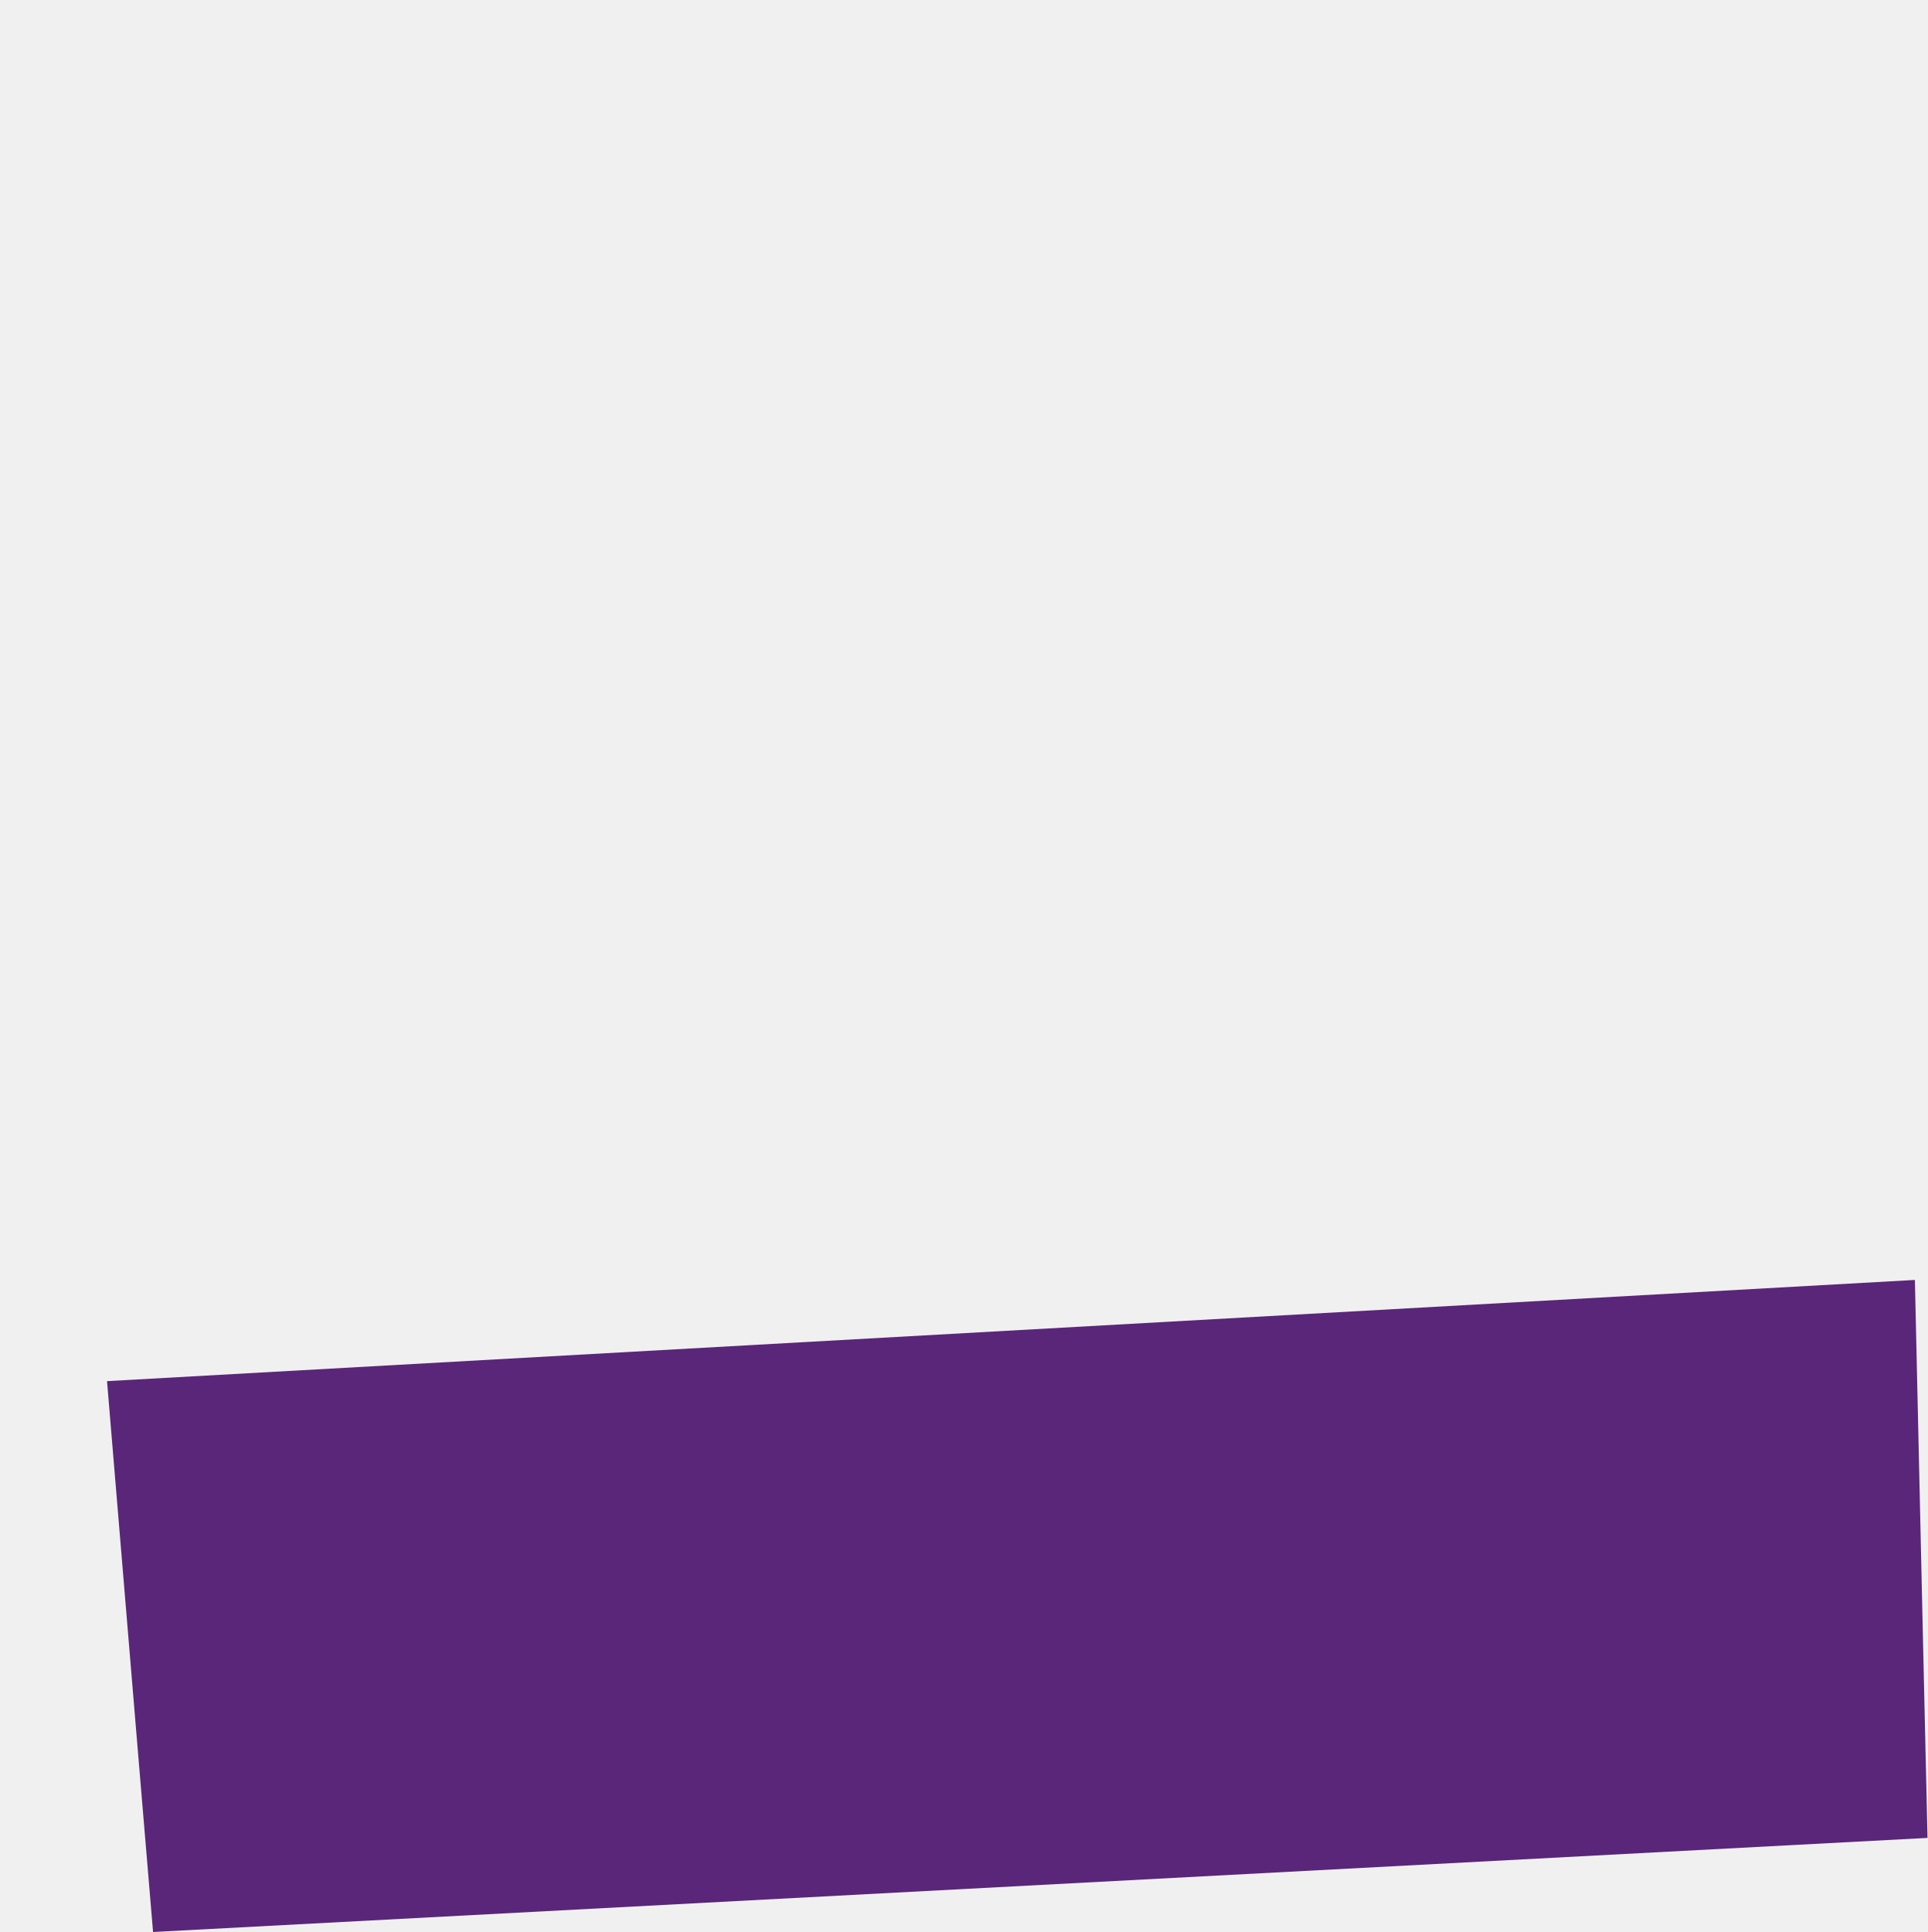
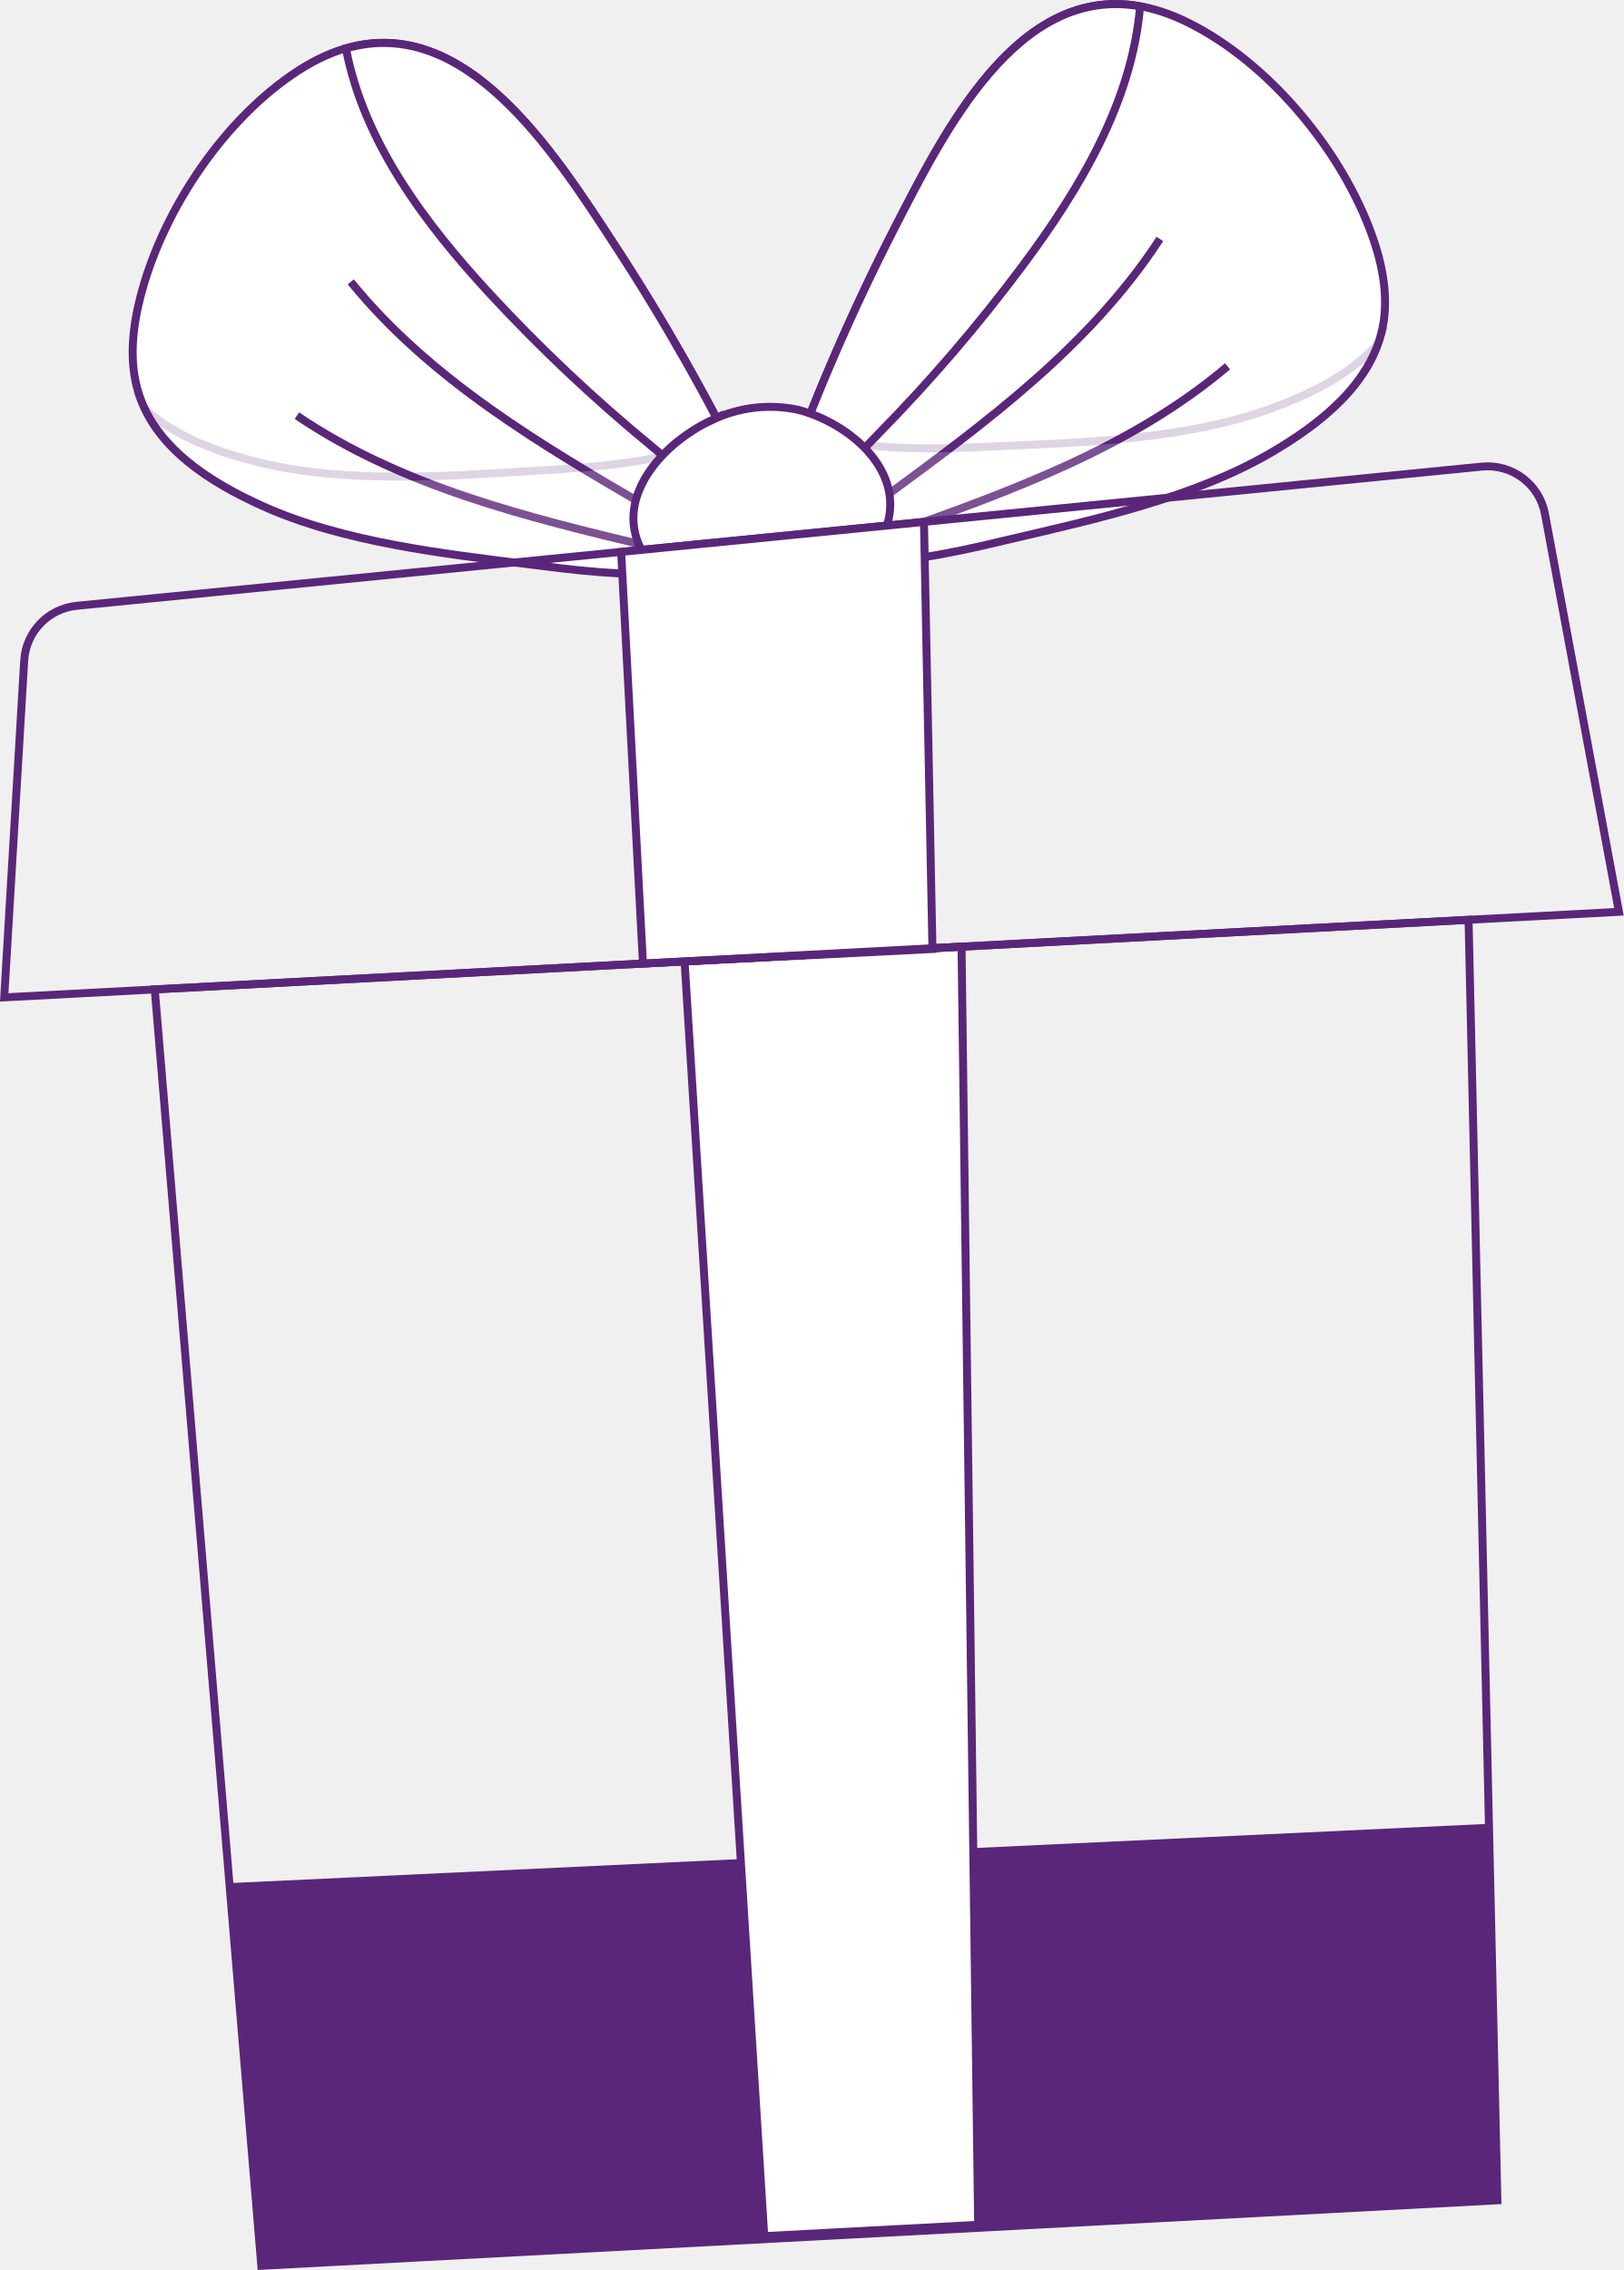
- <svg xmlns="http://www.w3.org/2000/svg" viewBox="0 0 181.72 182.13">
+ <svg xmlns="http://www.w3.org/2000/svg" viewBox="0 0 469.41 656.04">
  <defs>
-     <style>.cls-1{fill:none;}.cls-2{fill:#5a2679;}</style>
+     <style>.cls-1,.cls-5{fill:none;}.cls-2{fill:#5a2679;}.cls-3,.cls-4{fill:#fff;}.cls-3,.cls-4,.cls-5{stroke:#5a2679;stroke-miterlimit:10;stroke-width:2.3px;}.cls-4{opacity:0.2;}</style>
  </defs>
  <g id="Capa_2" data-name="Capa 2">
    <g id="Capa_1-2" data-name="Capa 1">
-       <polygon class="cls-1" points="178.58 34 2.88 43.84 4.32 61.11 178.97 51.33 178.58 34" />
-       <polygon class="cls-1" points="178.97 51.33 4.32 61.11 5.76 78.38 179.36 68.66 178.97 51.33" />
-       <polygon class="cls-1" points="178.19 16.67 1.43 26.56 2.88 43.84 178.58 34 178.19 16.67" />
-       <polygon class="cls-1" points="179.36 68.66 5.76 78.38 7.2 95.65 179.75 85.99 179.36 68.66" />
-       <polygon class="cls-1" points="177.81 0 0 9.42 1.43 26.56 178.19 16.67 177.81 0" />
-       <polygon class="cls-1" points="180.14 103.32 8.64 112.93 10.09 130.2 180.53 120.66 180.14 103.32" />
-       <polygon class="cls-2" points="181.31 155.32 180.92 137.99 180.53 120.66 10.09 130.2 11.53 147.47 12.97 164.74 14.43 182.13 181.72 173.26 181.31 155.32" />
-       <polygon class="cls-1" points="179.75 85.99 7.2 95.65 8.64 112.93 180.14 103.32 179.75 85.99" />
+       <polygon class="cls-1" points="426.24 341.82 50.96 360.44 54.03 397.19 427.07 378.87 426.24 341.82" />
+       <polygon class="cls-1" points="427.07 378.87 54.03 397.19 57.1 433.95 427.91 415.92 427.07 378.87" />
+       <polygon class="cls-1" points="424.53 265.83 44.73 285.94 47.89 323.69 425.41 304.76 424.53 265.83" />
+       <polygon class="cls-1" points="425.41 304.76 47.89 323.69 50.96 360.44 426.24 341.82 425.41 304.76" />
+       <polygon class="cls-2" points="432.08 601.19 431.25 564.14 430.41 527.09 66.31 544.23 69.38 581 72.45 617.76 75.54 654.83 432.86 635.9 432.08 601.19" />
+       <polygon class="cls-1" points="427.91 415.92 57.1 433.95 60.17 470.71 428.74 452.98 427.91 415.92" />
+       <polygon class="cls-1" points="429.58 490.03 63.24 507.47 66.31 544.23 430.41 527.09 429.58 490.03" />
+       <polygon class="cls-1" points="428.74 452.98 60.17 470.71 63.24 507.47 429.58 490.03 428.74 452.98" />
+     </g>
+     <g id="Capa_3" data-name="Capa 3">
+       <polygon class="cls-3" points="220.93 646.25 197.89 277.83 277.96 273.59 282.76 642.98 220.93 646.25" />
+       <path class="cls-3" d="M367.48,130.79c-22.1,12.93-50.87,19.3-75.52,25.05-17.12,4-78.32,19.88-65-17A620.47,620.47,0,0,1,258.57,66C275,34.06,299.66-15.6,343.9,6.75c22.59,11.4,42.65,35.38,51.76,58.7,3.65,9.32,6,19.53,4,29.33C396.27,111,381.81,122.41,367.48,130.79Z" />
+       <path class="cls-3" d="M256.29,143.22c29.21-21.44,59.07-43.57,79-74.15" />
+       <path class="cls-3" d="M257.84,154.13C292,142,327,129.42,354.86,105.87" />
+       <path class="cls-4" d="M366.58,118.36C342.47,127,313,127.91,287.74,129c-11.08.48-40.21,2.35-55.28-4.78-1.89,4.87-3.77,9.74-5.54,14.66-13.28,36.84,47.92,21,65.05,17,24.64-5.75,53.41-12.12,75.51-25.05,12.93-7.56,25.9-17.62,30.8-31.45C390.28,108.39,378.24,114.2,366.58,118.36Z" />
+       <path class="cls-3" d="M329.57,1.83c-35.41-6.32-56.48,35.87-71,64.18a622.21,622.21,0,0,0-31.66,72.87c-1.67,4.64-2.15,8.44-1.7,11.54,11.2-5.31,20.19-16.36,28.67-25a471.33,471.33,0,0,0,41.78-48.69C312.26,54.48,327.29,29.24,329.57,1.83Z" />
+       <path class="cls-3" d="M75.92,146.24c23.34,10.52,52.62,13.82,77.73,16.93,17.46,2.17,80,11.49,62.89-23.75a621.15,621.15,0,0,0-39.17-69.11c-19.66-30-49.48-76.81-91.12-49.92C65,34.12,47.59,60.08,41,84.24c-2.64,9.65-3.93,20.05-.87,29.58C45.19,129.62,60.79,139.42,75.92,146.24Z" />
+       <path class="cls-3" d="M187.8,146.85c-31.32-18.24-63.35-37.09-86.4-65.39" />
+       <path class="cls-3" d="M187.4,157.86c-35.24-8.44-71.34-17.26-101.57-37.73" />
+       <path class="cls-4" d="M75.5,133.78c24.88,6,54.27,3.84,79.53,2.25,11.06-.69,40.22-1.91,54.45-10.59,2.4,4.64,4.79,9.29,7.06,14,17.1,35.24-45.43,25.92-62.89,23.75-25.11-3.11-54.39-6.41-77.73-16.93-13.66-6.16-27.62-14.79-33.95-28C50.87,126.37,63.46,130.87,75.5,133.78Z" />
+       <path class="cls-3" d="M100,14c34.54-10,60,29.7,77.38,56.32a622.83,622.83,0,0,1,39.18,69.11c2.15,4.45,3,8.18,2.91,11.31-11.7-4.1-21.81-14.14-31.15-21.81a469.11,469.11,0,0,1-46.68-44C122.77,64.52,105.15,41,100,14Z" />
+       <path class="cls-3" d="M205.81,121.38c-15.92,7.47-30.11,24.91-18.4,40.69a27,27,0,0,0,12.4,8.78c17,6.39,48.35,2,56-17.3,6.81-17.15-10.25-31.32-25.21-35.14a38.82,38.82,0,0,0-24.81,3Z" />
+       <path class="cls-5" d="M468,263.52,1.22,288.25,7,190.88a16.88,16.88,0,0,1,15.18-15.8l406.18-40.23a16.88,16.88,0,0,1,18.26,13.71Z" />
+       <polygon class="cls-3" points="179.56 159.5 185.87 278.47 269.55 274.27 267.1 150.83 179.56 159.5" />
+       <polygon class="cls-5" points="432.08 601.19 431.25 564.14 430.41 527.09 429.58 490.03 428.74 452.98 427.91 415.92 427.07 378.87 426.24 341.82 425.41 304.76 424.53 265.83 44.73 285.94 47.89 323.69 50.96 360.44 54.03 397.19 57.1 433.95 60.17 470.71 63.24 507.47 66.31 544.23 69.38 581 72.45 617.76 75.54 654.83 432.86 635.9 432.08 601.19" />
    </g>
  </g>
</svg>
